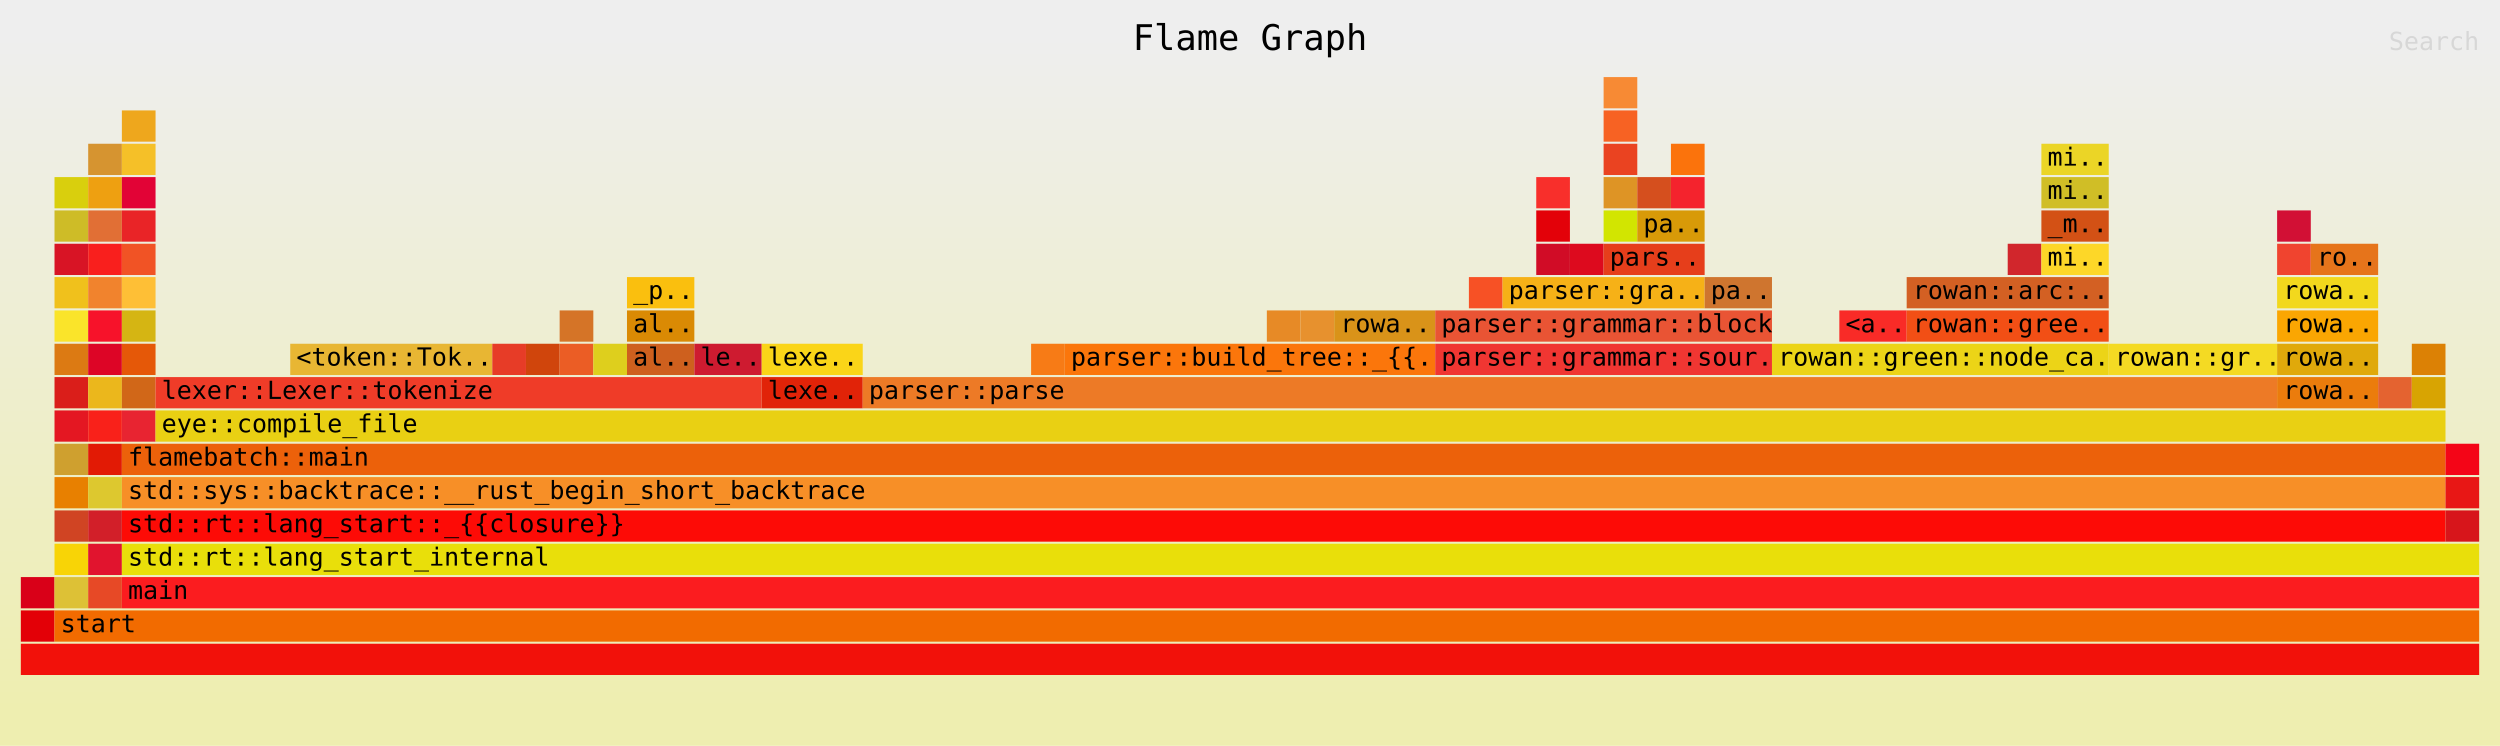
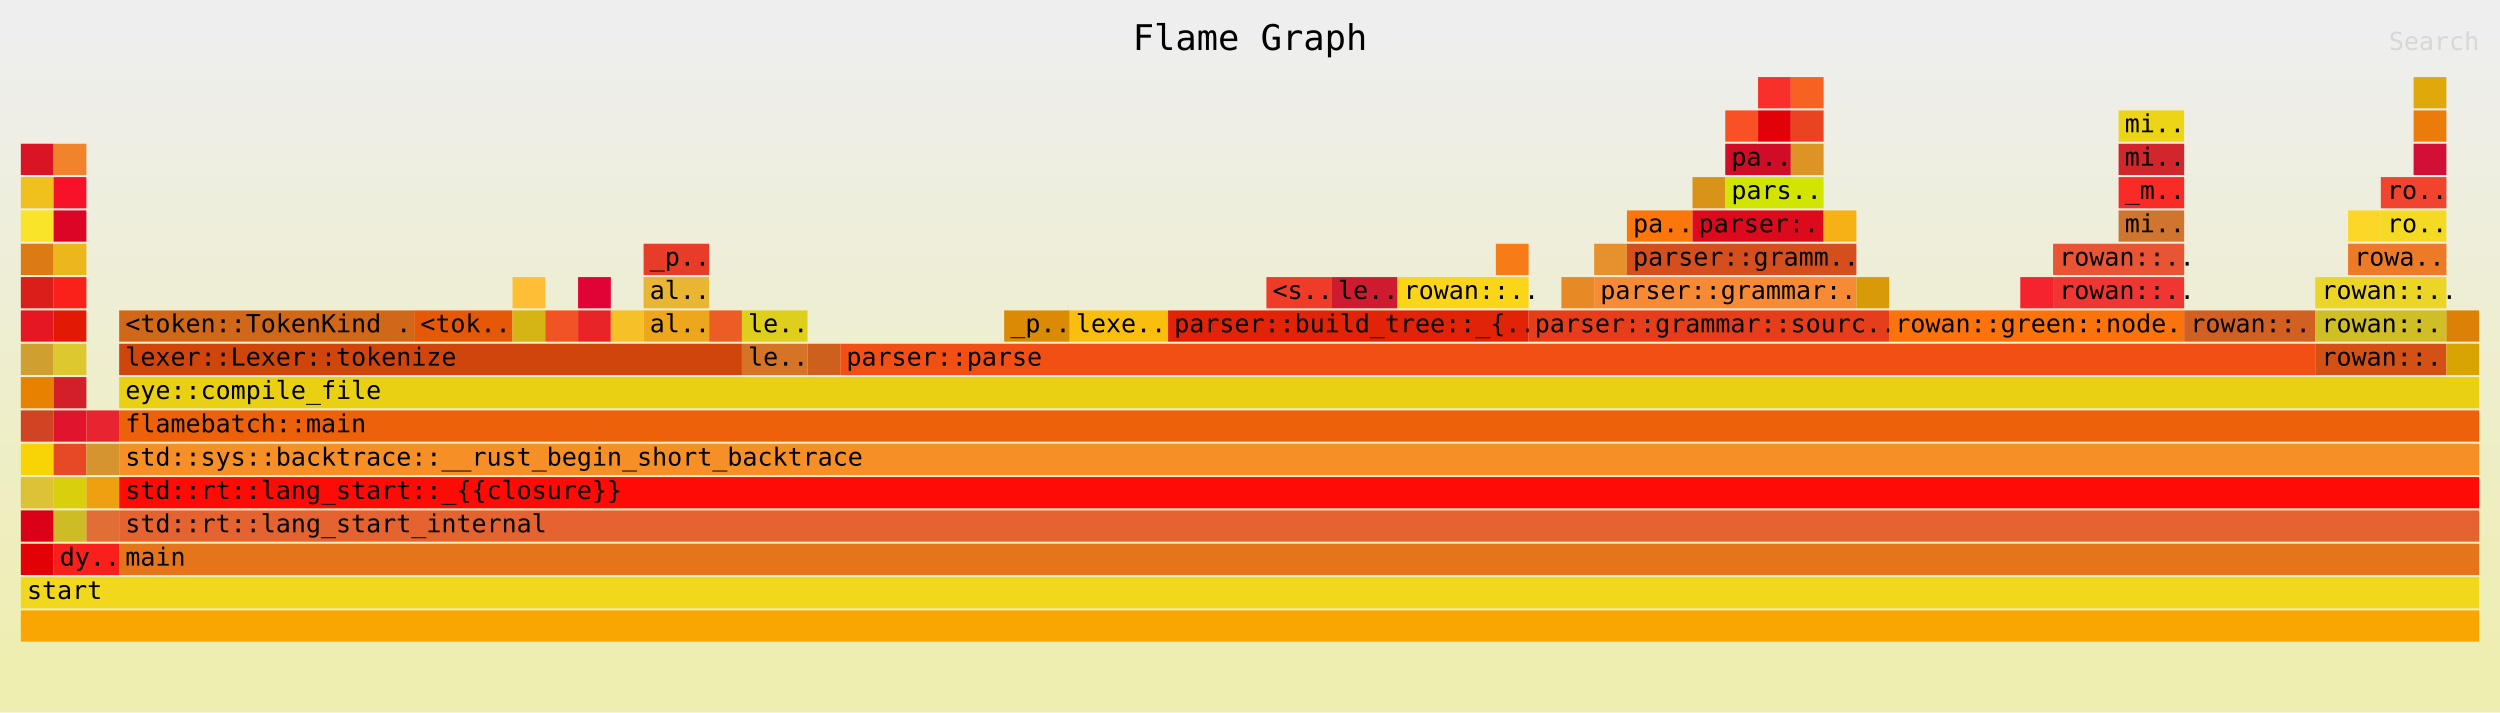
- <svg xmlns="http://www.w3.org/2000/svg" xmlns:ns1="http://github.com/jonhoo/inferno" version="1.1" width="1200" height="358" viewBox="0 0 1200 358">
+ <svg xmlns="http://www.w3.org/2000/svg" xmlns:ns1="http://github.com/jonhoo/inferno" version="1.1" width="1200" height="342" viewBox="0 0 1200 342">
  <defs>
    <linearGradient id="background" y1="0" y2="1" x1="0" x2="0">
      <stop stop-color="#eeeeee" offset="5%" />
      <stop stop-color="#eeeeb0" offset="95%" />
    </linearGradient>
  </defs>
  <style type="text/css">
text { font-family:monospace; font-size:12px }
#title { text-anchor:middle; font-size:17px; }
#matched { text-anchor:end; }
#search { text-anchor:end; opacity:0.1; cursor:pointer; }
#search:hover, #search.show { opacity:1; }
#subtitle { text-anchor:middle; font-color:rgb(160,160,160); }
#unzoom { cursor:pointer; }
#frames &gt; *:hover { stroke:black; stroke-width:0.5; cursor:pointer; }
.hide { display:none; }
.parent { opacity:0.5; }
</style>
-   <rect x="0" y="0" width="100%" height="358" fill="url(#background)" />
+   <rect x="0" y="0" width="100%" height="342" fill="url(#background)" />
  <text id="title" fill="rgb(0,0,0)" x="50%" y="24.00">Flame Graph</text>
-   <text id="details" fill="rgb(0,0,0)" x="10" y="341.00"> </text>
+   <text id="details" fill="rgb(0,0,0)" x="10" y="325.00"> </text>
  <text id="unzoom" class="hide" fill="rgb(0,0,0)" x="10" y="24.00">Reset Zoom</text>
  <text id="search" fill="rgb(0,0,0)" x="1190" y="24.00">Search</text>
-   <text id="matched" fill="rgb(0,0,0)" x="1190" y="341.00"> </text>
-   <svg id="frames" x="10" width="1180" total_samples="73">
-     <g>
-       <rect x="0%" y="293" width="1.37%" height="15" fill="rgb(227,0,7)" ns1:x="0" ns1:w="1" />
+   <text id="matched" fill="rgb(0,0,0)" x="1190" y="325.00"> </text>
+   <svg id="frames" x="10" width="1180" total_samples="75">
+     <g>
+       <rect x="0%" y="261" width="1.333%" height="15" fill="rgb(227,0,7)" ns1:x="0" ns1:w="1" />
+       <text x="0.25%" y="271.50" />
+     </g>
+     <g>
+       <rect x="0%" y="245" width="1.333%" height="15" fill="rgb(217,0,24)" ns1:x="0" ns1:w="1" />
+       <text x="0.25%" y="255.50" />
+     </g>
+     <g>
+       <rect x="0%" y="229" width="1.333%" height="15" fill="rgb(221,193,54)" ns1:x="0" ns1:w="1" />
+       <text x="0.25%" y="239.50" />
+     </g>
+     <g>
+       <rect x="0%" y="213" width="1.333%" height="15" fill="rgb(248,212,6)" ns1:x="0" ns1:w="1" />
+       <text x="0.25%" y="223.50" />
+     </g>
+     <g>
+       <rect x="0%" y="197" width="1.333%" height="15" fill="rgb(208,68,35)" ns1:x="0" ns1:w="1" />
+       <text x="0.25%" y="207.50" />
+     </g>
+     <g>
+       <rect x="0%" y="181" width="1.333%" height="15" fill="rgb(232,128,0)" ns1:x="0" ns1:w="1" />
+       <text x="0.25%" y="191.50" />
+     </g>
+     <g>
+       <rect x="0%" y="165" width="1.333%" height="15" fill="rgb(207,160,47)" ns1:x="0" ns1:w="1" />
+       <text x="0.25%" y="175.50" />
+     </g>
+     <g>
+       <rect x="0%" y="149" width="1.333%" height="15" fill="rgb(228,23,34)" ns1:x="0" ns1:w="1" />
+       <text x="0.25%" y="159.50" />
+     </g>
+     <g>
+       <rect x="0%" y="133" width="1.333%" height="15" fill="rgb(218,30,26)" ns1:x="0" ns1:w="1" />
+       <text x="0.25%" y="143.50" />
+     </g>
+     <g>
+       <rect x="0%" y="117" width="1.333%" height="15" fill="rgb(220,122,19)" ns1:x="0" ns1:w="1" />
+       <text x="0.25%" y="127.50" />
+     </g>
+     <g>
+       <rect x="0%" y="101" width="1.333%" height="15" fill="rgb(250,228,42)" ns1:x="0" ns1:w="1" />
+       <text x="0.25%" y="111.50" />
+     </g>
+     <g>
+       <rect x="0%" y="85" width="1.333%" height="15" fill="rgb(240,193,28)" ns1:x="0" ns1:w="1" />
+       <text x="0.25%" y="95.50" />
+     </g>
+     <g>
+       <rect x="0%" y="69" width="1.333%" height="15" fill="rgb(216,20,37)" ns1:x="0" ns1:w="1" />
+       <text x="0.25%" y="79.50" />
+     </g>
+     <g>
+       <rect x="1.333%" y="245" width="1.333%" height="15" fill="rgb(206,188,39)" ns1:x="1" ns1:w="1" />
+       <text x="1.583%" y="255.50" />
+     </g>
+     <g>
+       <rect x="1.333%" y="229" width="1.333%" height="15" fill="rgb(217,207,13)" ns1:x="1" ns1:w="1" />
+       <text x="1.583%" y="239.50" />
+     </g>
+     <g>
+       <rect x="1.333%" y="213" width="1.333%" height="15" fill="rgb(231,73,38)" ns1:x="1" ns1:w="1" />
+       <text x="1.583%" y="223.50" />
+     </g>
+     <g>
+       <rect x="1.333%" y="197" width="1.333%" height="15" fill="rgb(225,20,46)" ns1:x="1" ns1:w="1" />
+       <text x="1.583%" y="207.50" />
+     </g>
+     <g>
+       <rect x="1.333%" y="181" width="1.333%" height="15" fill="rgb(210,31,41)" ns1:x="1" ns1:w="1" />
+       <text x="1.583%" y="191.50" />
+     </g>
+     <g>
+       <rect x="1.333%" y="165" width="1.333%" height="15" fill="rgb(221,200,47)" ns1:x="1" ns1:w="1" />
+       <text x="1.583%" y="175.50" />
+     </g>
+     <g>
+       <rect x="1.333%" y="149" width="1.333%" height="15" fill="rgb(226,26,5)" ns1:x="1" ns1:w="1" />
+       <text x="1.583%" y="159.50" />
+     </g>
+     <g>
+       <rect x="1.333%" y="133" width="1.333%" height="15" fill="rgb(249,33,26)" ns1:x="1" ns1:w="1" />
+       <text x="1.583%" y="143.50" />
+     </g>
+     <g>
+       <rect x="1.333%" y="117" width="1.333%" height="15" fill="rgb(235,183,28)" ns1:x="1" ns1:w="1" />
+       <text x="1.583%" y="127.50" />
+     </g>
+     <g>
+       <rect x="1.333%" y="101" width="1.333%" height="15" fill="rgb(221,5,38)" ns1:x="1" ns1:w="1" />
+       <text x="1.583%" y="111.50" />
+     </g>
+     <g>
+       <rect x="1.333%" y="85" width="1.333%" height="15" fill="rgb(247,18,42)" ns1:x="1" ns1:w="1" />
+       <text x="1.583%" y="95.50" />
+     </g>
+     <g>
+       <rect x="1.333%" y="69" width="1.333%" height="15" fill="rgb(241,131,45)" ns1:x="1" ns1:w="1" />
+       <text x="1.583%" y="79.50" />
+     </g>
+     <g>
+       <rect x="1.333%" y="261" width="2.667%" height="15" fill="rgb(249,31,29)" ns1:x="1" ns1:w="2" />
+       <text x="1.583%" y="271.50">dy..</text>
+     </g>
+     <g>
+       <rect x="2.667%" y="245" width="1.333%" height="15" fill="rgb(225,111,53)" ns1:x="2" ns1:w="1" />
+       <text x="2.917%" y="255.50" />
+     </g>
+     <g>
+       <rect x="2.667%" y="229" width="1.333%" height="15" fill="rgb(238,160,17)" ns1:x="2" ns1:w="1" />
+       <text x="2.917%" y="239.50" />
+     </g>
+     <g>
+       <rect x="2.667%" y="213" width="1.333%" height="15" fill="rgb(214,148,48)" ns1:x="2" ns1:w="1" />
+       <text x="2.917%" y="223.50" />
+     </g>
+     <g>
+       <rect x="2.667%" y="197" width="1.333%" height="15" fill="rgb(232,36,49)" ns1:x="2" ns1:w="1" />
+       <text x="2.917%" y="207.50" />
+     </g>
+     <g>
+       <rect x="4%" y="149" width="12%" height="15" fill="rgb(209,103,24)" ns1:x="3" ns1:w="9" />
+       <text x="4.25%" y="159.50">&lt;token::TokenKind ..</text>
+     </g>
+     <g>
+       <rect x="16%" y="149" width="4%" height="15" fill="rgb(229,88,8)" ns1:x="12" ns1:w="3" />
+       <text x="16.25%" y="159.50">&lt;tok..</text>
+     </g>
+     <g>
+       <rect x="20%" y="149" width="1.333%" height="15" fill="rgb(213,181,19)" ns1:x="15" ns1:w="1" />
+       <text x="20.25%" y="159.50" />
+     </g>
+     <g>
+       <rect x="20%" y="133" width="1.333%" height="15" fill="rgb(254,191,54)" ns1:x="15" ns1:w="1" />
+       <text x="20.25%" y="143.50" />
+     </g>
+     <g>
+       <rect x="21.333%" y="149" width="1.333%" height="15" fill="rgb(241,83,37)" ns1:x="16" ns1:w="1" />
+       <text x="21.583%" y="159.50" />
+     </g>
+     <g>
+       <rect x="22.667%" y="149" width="1.333%" height="15" fill="rgb(233,36,39)" ns1:x="17" ns1:w="1" />
+       <text x="22.917%" y="159.50" />
+     </g>
+     <g>
+       <rect x="22.667%" y="133" width="1.333%" height="15" fill="rgb(226,3,54)" ns1:x="17" ns1:w="1" />
+       <text x="22.917%" y="143.50" />
+     </g>
+     <g>
+       <rect x="24%" y="149" width="1.333%" height="15" fill="rgb(245,192,40)" ns1:x="18" ns1:w="1" />
+       <text x="24.25%" y="159.50" />
+     </g>
+     <g>
+       <rect x="25.333%" y="149" width="2.667%" height="15" fill="rgb(238,167,29)" ns1:x="19" ns1:w="2" />
+       <text x="25.583%" y="159.50">al..</text>
+     </g>
+     <g>
+       <rect x="25.333%" y="133" width="2.667%" height="15" fill="rgb(232,182,51)" ns1:x="19" ns1:w="2" />
+       <text x="25.583%" y="143.50">al..</text>
+     </g>
+     <g>
+       <rect x="25.333%" y="117" width="2.667%" height="15" fill="rgb(231,60,39)" ns1:x="19" ns1:w="2" />
+       <text x="25.583%" y="127.50">_p..</text>
+     </g>
+     <g>
+       <rect x="4%" y="165" width="25.333%" height="15" fill="rgb(208,69,12)" ns1:x="3" ns1:w="19" />
+       <text x="4.25%" y="175.50">lexer::Lexer::tokenize</text>
+     </g>
+     <g>
+       <rect x="28%" y="149" width="1.333%" height="15" fill="rgb(235,93,37)" ns1:x="21" ns1:w="1" />
+       <text x="28.25%" y="159.50" />
+     </g>
+     <g>
+       <rect x="29.333%" y="165" width="2.667%" height="15" fill="rgb(213,116,39)" ns1:x="22" ns1:w="2" />
+       <text x="29.583%" y="175.50">le..</text>
+     </g>
+     <g>
+       <rect x="29.333%" y="149" width="2.667%" height="15" fill="rgb(222,207,29)" ns1:x="22" ns1:w="2" />
+       <text x="29.583%" y="159.50">le..</text>
+     </g>
+     <g>
+       <rect x="32%" y="165" width="1.333%" height="15" fill="rgb(206,96,30)" ns1:x="24" ns1:w="1" />
+       <text x="32.25%" y="175.50" />
+     </g>
+     <g>
+       <rect x="40%" y="149" width="2.667%" height="15" fill="rgb(218,138,4)" ns1:x="30" ns1:w="2" />
+       <text x="40.25%" y="159.50">_p..</text>
+     </g>
+     <g>
+       <rect x="42.667%" y="149" width="4%" height="15" fill="rgb(250,191,14)" ns1:x="32" ns1:w="3" />
+       <text x="42.917%" y="159.50">lexe..</text>
+     </g>
+     <g>
+       <rect x="50.667%" y="133" width="2.667%" height="15" fill="rgb(239,60,40)" ns1:x="38" ns1:w="2" />
+       <text x="50.917%" y="143.50">&lt;s..</text>
+     </g>
+     <g>
+       <rect x="53.333%" y="133" width="2.667%" height="15" fill="rgb(206,27,48)" ns1:x="40" ns1:w="2" />
+       <text x="53.583%" y="143.50">le..</text>
+     </g>
+     <g>
+       <rect x="46.667%" y="149" width="14.667%" height="15" fill="rgb(225,35,8)" ns1:x="35" ns1:w="11" />
+       <text x="46.917%" y="159.50">parser::build_tree::_{..</text>
+     </g>
+     <g>
+       <rect x="56%" y="133" width="5.333%" height="15" fill="rgb(250,213,24)" ns1:x="42" ns1:w="4" />
+       <text x="56.25%" y="143.50">rowan::..</text>
+     </g>
+     <g>
+       <rect x="60%" y="117" width="1.333%" height="15" fill="rgb(247,123,22)" ns1:x="45" ns1:w="1" />
+       <text x="60.25%" y="127.50" />
+     </g>
+     <g>
+       <rect x="62.667%" y="133" width="1.333%" height="15" fill="rgb(231,138,38)" ns1:x="47" ns1:w="1" />
+       <text x="62.917%" y="143.50" />
+     </g>
+     <g>
+       <rect x="64%" y="117" width="1.333%" height="15" fill="rgb(231,145,46)" ns1:x="48" ns1:w="1" />
+       <text x="64.25%" y="127.50" />
+     </g>
+     <g>
+       <rect x="65.333%" y="101" width="2.667%" height="15" fill="rgb(251,118,11)" ns1:x="49" ns1:w="2" />
+       <text x="65.583%" y="111.50">pa..</text>
+     </g>
+     <g>
+       <rect x="68%" y="85" width="1.333%" height="15" fill="rgb(217,147,25)" ns1:x="51" ns1:w="1" />
+       <text x="68.25%" y="95.50" />
+     </g>
+     <g>
+       <rect x="69.333%" y="53" width="1.333%" height="15" fill="rgb(247,81,37)" ns1:x="52" ns1:w="1" />
+       <text x="69.583%" y="63.50" />
+     </g>
+     <g>
+       <rect x="69.333%" y="69" width="2.667%" height="15" fill="rgb(209,12,38)" ns1:x="52" ns1:w="2" />
+       <text x="69.583%" y="79.50">pa..</text>
+     </g>
+     <g>
+       <rect x="70.667%" y="53" width="1.333%" height="15" fill="rgb(227,1,9)" ns1:x="53" ns1:w="1" />
+       <text x="70.917%" y="63.50" />
+     </g>
+     <g>
+       <rect x="70.667%" y="37" width="1.333%" height="15" fill="rgb(248,47,43)" ns1:x="53" ns1:w="1" />
+       <text x="70.917%" y="47.50" />
+     </g>
+     <g>
+       <rect x="68%" y="101" width="5.333%" height="15" fill="rgb(221,10,30)" ns1:x="51" ns1:w="4" />
+       <text x="68.25%" y="111.50">parser:..</text>
+     </g>
+     <g>
+       <rect x="69.333%" y="85" width="4%" height="15" fill="rgb(210,229,1)" ns1:x="52" ns1:w="3" />
+       <text x="69.583%" y="95.50">pars..</text>
+     </g>
+     <g>
+       <rect x="72%" y="69" width="1.333%" height="15" fill="rgb(222,148,37)" ns1:x="54" ns1:w="1" />
+       <text x="72.25%" y="79.50" />
+     </g>
+     <g>
+       <rect x="72%" y="53" width="1.333%" height="15" fill="rgb(234,67,33)" ns1:x="54" ns1:w="1" />
+       <text x="72.25%" y="63.50" />
+     </g>
+     <g>
+       <rect x="72%" y="37" width="1.333%" height="15" fill="rgb(247,98,35)" ns1:x="54" ns1:w="1" />
+       <text x="72.25%" y="47.50" />
+     </g>
+     <g>
+       <rect x="64%" y="133" width="10.667%" height="15" fill="rgb(247,138,52)" ns1:x="48" ns1:w="8" />
+       <text x="64.25%" y="143.50">parser::grammar:..</text>
+     </g>
+     <g>
+       <rect x="65.333%" y="117" width="9.333%" height="15" fill="rgb(213,79,30)" ns1:x="49" ns1:w="7" />
+       <text x="65.583%" y="127.50">parser::gramm..</text>
+     </g>
+     <g>
+       <rect x="73.333%" y="101" width="1.333%" height="15" fill="rgb(246,177,23)" ns1:x="55" ns1:w="1" />
+       <text x="73.583%" y="111.50" />
+     </g>
+     <g>
+       <rect x="61.333%" y="149" width="14.667%" height="15" fill="rgb(230,62,27)" ns1:x="46" ns1:w="11" />
+       <text x="61.583%" y="159.50">parser::grammar::sourc..</text>
+     </g>
+     <g>
+       <rect x="74.667%" y="133" width="1.333%" height="15" fill="rgb(216,154,8)" ns1:x="56" ns1:w="1" />
+       <text x="74.917%" y="143.50" />
+     </g>
+     <g>
+       <rect x="81.333%" y="133" width="1.333%" height="15" fill="rgb(244,35,45)" ns1:x="61" ns1:w="1" />
+       <text x="81.583%" y="143.50" />
+     </g>
+     <g>
+       <rect x="76%" y="149" width="12%" height="15" fill="rgb(251,115,12)" ns1:x="57" ns1:w="9" />
+       <text x="76.25%" y="159.50">rowan::green::node..</text>
+     </g>
+     <g>
+       <rect x="82.667%" y="133" width="5.333%" height="15" fill="rgb(240,54,50)" ns1:x="62" ns1:w="4" />
+       <text x="82.917%" y="143.50">rowan::..</text>
+     </g>
+     <g>
+       <rect x="82.667%" y="117" width="5.333%" height="15" fill="rgb(233,84,52)" ns1:x="62" ns1:w="4" />
+       <text x="82.917%" y="127.50">rowan::..</text>
+     </g>
+     <g>
+       <rect x="85.333%" y="101" width="2.667%" height="15" fill="rgb(207,117,47)" ns1:x="64" ns1:w="2" />
+       <text x="85.583%" y="111.50">mi..</text>
+     </g>
+     <g>
+       <rect x="85.333%" y="85" width="2.667%" height="15" fill="rgb(249,43,39)" ns1:x="64" ns1:w="2" />
+       <text x="85.583%" y="95.50">_m..</text>
+     </g>
+     <g>
+       <rect x="85.333%" y="69" width="2.667%" height="15" fill="rgb(209,38,44)" ns1:x="64" ns1:w="2" />
+       <text x="85.583%" y="79.50">mi..</text>
+     </g>
+     <g>
+       <rect x="85.333%" y="53" width="2.667%" height="15" fill="rgb(236,212,23)" ns1:x="64" ns1:w="2" />
+       <text x="85.583%" y="63.50">mi..</text>
+     </g>
+     <g>
+       <rect x="33.333%" y="165" width="60%" height="15" fill="rgb(242,79,21)" ns1:x="25" ns1:w="45" />
+       <text x="33.583%" y="175.50">parser::parse</text>
+     </g>
+     <g>
+       <rect x="88%" y="149" width="5.333%" height="15" fill="rgb(211,96,35)" ns1:x="66" ns1:w="4" />
+       <text x="88.25%" y="159.50">rowan::..</text>
+     </g>
+     <g>
+       <rect x="94.667%" y="101" width="1.333%" height="15" fill="rgb(253,215,40)" ns1:x="71" ns1:w="1" />
+       <text x="94.917%" y="111.50" />
+     </g>
+     <g>
+       <rect x="93.333%" y="165" width="5.333%" height="15" fill="rgb(211,81,21)" ns1:x="70" ns1:w="4" />
+       <text x="93.583%" y="175.50">rowan::..</text>
+     </g>
+     <g>
+       <rect x="93.333%" y="149" width="5.333%" height="15" fill="rgb(208,190,38)" ns1:x="70" ns1:w="4" />
+       <text x="93.583%" y="159.50">rowan::..</text>
+     </g>
+     <g>
+       <rect x="93.333%" y="133" width="5.333%" height="15" fill="rgb(235,213,38)" ns1:x="70" ns1:w="4" />
+       <text x="93.583%" y="143.50">rowan::..</text>
+     </g>
+     <g>
+       <rect x="94.667%" y="117" width="4%" height="15" fill="rgb(237,122,38)" ns1:x="71" ns1:w="3" />
+       <text x="94.917%" y="127.50">rowa..</text>
+     </g>
+     <g>
+       <rect x="96%" y="101" width="2.667%" height="15" fill="rgb(244,218,35)" ns1:x="72" ns1:w="2" />
+       <text x="96.25%" y="111.50">ro..</text>
+     </g>
+     <g>
+       <rect x="96%" y="85" width="2.667%" height="15" fill="rgb(240,68,47)" ns1:x="72" ns1:w="2" />
+       <text x="96.25%" y="95.50">ro..</text>
+     </g>
+     <g>
+       <rect x="97.333%" y="69" width="1.333%" height="15" fill="rgb(210,16,53)" ns1:x="73" ns1:w="1" />
+       <text x="97.583%" y="79.50" />
+     </g>
+     <g>
+       <rect x="97.333%" y="53" width="1.333%" height="15" fill="rgb(235,124,12)" ns1:x="73" ns1:w="1" />
+       <text x="97.583%" y="63.50" />
+     </g>
+     <g>
+       <rect x="97.333%" y="37" width="1.333%" height="15" fill="rgb(224,169,11)" ns1:x="73" ns1:w="1" />
+       <text x="97.583%" y="47.50" />
+     </g>
+     <g>
+       <rect x="0%" y="293" width="100%" height="15" fill="rgb(250,166,2)" ns1:x="0" ns1:w="75" />
      <text x="0.25%" y="303.50" />
    </g>
    <g>
-       <rect x="0%" y="277" width="1.37%" height="15" fill="rgb(217,0,24)" ns1:x="0" ns1:w="1" />
-       <text x="0.25%" y="287.50" />
-     </g>
-     <g>
-       <rect x="1.37%" y="277" width="1.37%" height="15" fill="rgb(221,193,54)" ns1:x="1" ns1:w="1" />
-       <text x="1.62%" y="287.50" />
-     </g>
-     <g>
-       <rect x="1.37%" y="261" width="1.37%" height="15" fill="rgb(248,212,6)" ns1:x="1" ns1:w="1" />
-       <text x="1.62%" y="271.50" />
-     </g>
-     <g>
-       <rect x="1.37%" y="245" width="1.37%" height="15" fill="rgb(208,68,35)" ns1:x="1" ns1:w="1" />
-       <text x="1.62%" y="255.50" />
-     </g>
-     <g>
-       <rect x="1.37%" y="229" width="1.37%" height="15" fill="rgb(232,128,0)" ns1:x="1" ns1:w="1" />
-       <text x="1.62%" y="239.50" />
-     </g>
-     <g>
-       <rect x="1.37%" y="213" width="1.37%" height="15" fill="rgb(207,160,47)" ns1:x="1" ns1:w="1" />
-       <text x="1.62%" y="223.50" />
-     </g>
-     <g>
-       <rect x="1.37%" y="197" width="1.37%" height="15" fill="rgb(228,23,34)" ns1:x="1" ns1:w="1" />
-       <text x="1.62%" y="207.50" />
-     </g>
-     <g>
-       <rect x="1.37%" y="181" width="1.37%" height="15" fill="rgb(218,30,26)" ns1:x="1" ns1:w="1" />
-       <text x="1.62%" y="191.50" />
-     </g>
-     <g>
-       <rect x="1.37%" y="165" width="1.37%" height="15" fill="rgb(220,122,19)" ns1:x="1" ns1:w="1" />
-       <text x="1.62%" y="175.50" />
-     </g>
-     <g>
-       <rect x="1.37%" y="149" width="1.37%" height="15" fill="rgb(250,228,42)" ns1:x="1" ns1:w="1" />
-       <text x="1.62%" y="159.50" />
-     </g>
-     <g>
-       <rect x="1.37%" y="133" width="1.37%" height="15" fill="rgb(240,193,28)" ns1:x="1" ns1:w="1" />
-       <text x="1.62%" y="143.50" />
-     </g>
-     <g>
-       <rect x="1.37%" y="117" width="1.37%" height="15" fill="rgb(216,20,37)" ns1:x="1" ns1:w="1" />
-       <text x="1.62%" y="127.50" />
-     </g>
-     <g>
-       <rect x="1.37%" y="101" width="1.37%" height="15" fill="rgb(206,188,39)" ns1:x="1" ns1:w="1" />
-       <text x="1.62%" y="111.50" />
-     </g>
-     <g>
-       <rect x="1.37%" y="85" width="1.37%" height="15" fill="rgb(217,207,13)" ns1:x="1" ns1:w="1" />
-       <text x="1.62%" y="95.50" />
-     </g>
-     <g>
-       <rect x="2.74%" y="277" width="1.37%" height="15" fill="rgb(231,73,38)" ns1:x="2" ns1:w="1" />
-       <text x="2.99%" y="287.50" />
-     </g>
-     <g>
-       <rect x="2.74%" y="261" width="1.37%" height="15" fill="rgb(225,20,46)" ns1:x="2" ns1:w="1" />
-       <text x="2.99%" y="271.50" />
-     </g>
-     <g>
-       <rect x="2.74%" y="245" width="1.37%" height="15" fill="rgb(210,31,41)" ns1:x="2" ns1:w="1" />
-       <text x="2.99%" y="255.50" />
-     </g>
-     <g>
-       <rect x="2.74%" y="229" width="1.37%" height="15" fill="rgb(221,200,47)" ns1:x="2" ns1:w="1" />
-       <text x="2.99%" y="239.50" />
-     </g>
-     <g>
-       <rect x="2.74%" y="213" width="1.37%" height="15" fill="rgb(226,26,5)" ns1:x="2" ns1:w="1" />
-       <text x="2.99%" y="223.50" />
-     </g>
-     <g>
-       <rect x="2.74%" y="197" width="1.37%" height="15" fill="rgb(249,33,26)" ns1:x="2" ns1:w="1" />
-       <text x="2.99%" y="207.50" />
-     </g>
-     <g>
-       <rect x="2.74%" y="181" width="1.37%" height="15" fill="rgb(235,183,28)" ns1:x="2" ns1:w="1" />
-       <text x="2.99%" y="191.50" />
-     </g>
-     <g>
-       <rect x="2.74%" y="165" width="1.37%" height="15" fill="rgb(221,5,38)" ns1:x="2" ns1:w="1" />
-       <text x="2.99%" y="175.50" />
-     </g>
-     <g>
-       <rect x="2.74%" y="149" width="1.37%" height="15" fill="rgb(247,18,42)" ns1:x="2" ns1:w="1" />
-       <text x="2.99%" y="159.50" />
-     </g>
-     <g>
-       <rect x="2.74%" y="133" width="1.37%" height="15" fill="rgb(241,131,45)" ns1:x="2" ns1:w="1" />
-       <text x="2.99%" y="143.50" />
-     </g>
-     <g>
-       <rect x="2.74%" y="117" width="1.37%" height="15" fill="rgb(249,31,29)" ns1:x="2" ns1:w="1" />
-       <text x="2.99%" y="127.50" />
-     </g>
-     <g>
-       <rect x="2.74%" y="101" width="1.37%" height="15" fill="rgb(225,111,53)" ns1:x="2" ns1:w="1" />
-       <text x="2.99%" y="111.50" />
-     </g>
-     <g>
-       <rect x="2.74%" y="85" width="1.37%" height="15" fill="rgb(238,160,17)" ns1:x="2" ns1:w="1" />
-       <text x="2.99%" y="95.50" />
-     </g>
-     <g>
-       <rect x="2.74%" y="69" width="1.37%" height="15" fill="rgb(214,148,48)" ns1:x="2" ns1:w="1" />
-       <text x="2.99%" y="79.50" />
-     </g>
-     <g>
-       <rect x="4.11%" y="197" width="1.37%" height="15" fill="rgb(232,36,49)" ns1:x="3" ns1:w="1" />
-       <text x="4.36%" y="207.50" />
-     </g>
-     <g>
-       <rect x="4.11%" y="181" width="1.37%" height="15" fill="rgb(209,103,24)" ns1:x="3" ns1:w="1" />
-       <text x="4.36%" y="191.50" />
-     </g>
-     <g>
-       <rect x="4.11%" y="165" width="1.37%" height="15" fill="rgb(229,88,8)" ns1:x="3" ns1:w="1" />
-       <text x="4.36%" y="175.50" />
-     </g>
-     <g>
-       <rect x="4.11%" y="149" width="1.37%" height="15" fill="rgb(213,181,19)" ns1:x="3" ns1:w="1" />
-       <text x="4.36%" y="159.50" />
-     </g>
-     <g>
-       <rect x="4.11%" y="133" width="1.37%" height="15" fill="rgb(254,191,54)" ns1:x="3" ns1:w="1" />
-       <text x="4.36%" y="143.50" />
-     </g>
-     <g>
-       <rect x="4.11%" y="117" width="1.37%" height="15" fill="rgb(241,83,37)" ns1:x="3" ns1:w="1" />
-       <text x="4.36%" y="127.50" />
-     </g>
-     <g>
-       <rect x="4.11%" y="101" width="1.37%" height="15" fill="rgb(233,36,39)" ns1:x="3" ns1:w="1" />
-       <text x="4.36%" y="111.50" />
-     </g>
-     <g>
-       <rect x="4.11%" y="85" width="1.37%" height="15" fill="rgb(226,3,54)" ns1:x="3" ns1:w="1" />
-       <text x="4.36%" y="95.50" />
-     </g>
-     <g>
-       <rect x="4.11%" y="69" width="1.37%" height="15" fill="rgb(245,192,40)" ns1:x="3" ns1:w="1" />
-       <text x="4.36%" y="79.50" />
-     </g>
-     <g>
-       <rect x="4.11%" y="53" width="1.37%" height="15" fill="rgb(238,167,29)" ns1:x="3" ns1:w="1" />
-       <text x="4.36%" y="63.50" />
-     </g>
-     <g>
-       <rect x="10.959%" y="165" width="8.219%" height="15" fill="rgb(232,182,51)" ns1:x="8" ns1:w="6" />
-       <text x="11.209%" y="175.50">&lt;token::Tok..</text>
-     </g>
-     <g>
-       <rect x="19.178%" y="165" width="1.37%" height="15" fill="rgb(231,60,39)" ns1:x="14" ns1:w="1" />
-       <text x="19.428%" y="175.50" />
-     </g>
-     <g>
-       <rect x="20.548%" y="165" width="1.37%" height="15" fill="rgb(208,69,12)" ns1:x="15" ns1:w="1" />
-       <text x="20.798%" y="175.50" />
-     </g>
-     <g>
-       <rect x="21.918%" y="165" width="1.37%" height="15" fill="rgb(235,93,37)" ns1:x="16" ns1:w="1" />
-       <text x="22.168%" y="175.50" />
-     </g>
-     <g>
-       <rect x="21.918%" y="149" width="1.37%" height="15" fill="rgb(213,116,39)" ns1:x="16" ns1:w="1" />
-       <text x="22.168%" y="159.50" />
-     </g>
-     <g>
-       <rect x="23.288%" y="165" width="1.37%" height="15" fill="rgb(222,207,29)" ns1:x="17" ns1:w="1" />
-       <text x="23.538%" y="175.50" />
-     </g>
-     <g>
-       <rect x="24.657%" y="165" width="2.74%" height="15" fill="rgb(206,96,30)" ns1:x="18" ns1:w="2" />
-       <text x="24.907%" y="175.50">al..</text>
-     </g>
-     <g>
-       <rect x="24.657%" y="149" width="2.74%" height="15" fill="rgb(218,138,4)" ns1:x="18" ns1:w="2" />
-       <text x="24.907%" y="159.50">al..</text>
-     </g>
-     <g>
-       <rect x="24.657%" y="133" width="2.74%" height="15" fill="rgb(250,191,14)" ns1:x="18" ns1:w="2" />
-       <text x="24.907%" y="143.50">_p..</text>
-     </g>
-     <g>
-       <rect x="5.479%" y="181" width="24.657%" height="15" fill="rgb(239,60,40)" ns1:x="4" ns1:w="18" />
-       <text x="5.729%" y="191.50">lexer::Lexer::tokenize</text>
-     </g>
-     <g>
-       <rect x="27.397%" y="165" width="2.74%" height="15" fill="rgb(206,27,48)" ns1:x="20" ns1:w="2" />
-       <text x="27.647%" y="175.50">le..</text>
-     </g>
-     <g>
-       <rect x="30.137%" y="181" width="4.11%" height="15" fill="rgb(225,35,8)" ns1:x="22" ns1:w="3" />
-       <text x="30.387%" y="191.50">lexe..</text>
-     </g>
-     <g>
-       <rect x="30.137%" y="165" width="4.11%" height="15" fill="rgb(250,213,24)" ns1:x="22" ns1:w="3" />
-       <text x="30.387%" y="175.50">lexe..</text>
-     </g>
-     <g>
-       <rect x="41.096%" y="165" width="1.37%" height="15" fill="rgb(247,123,22)" ns1:x="30" ns1:w="1" />
-       <text x="41.346%" y="175.50" />
-     </g>
-     <g>
-       <rect x="50.685%" y="149" width="1.37%" height="15" fill="rgb(231,138,38)" ns1:x="37" ns1:w="1" />
-       <text x="50.935%" y="159.50" />
-     </g>
-     <g>
-       <rect x="52.055%" y="149" width="1.37%" height="15" fill="rgb(231,145,46)" ns1:x="38" ns1:w="1" />
-       <text x="52.305%" y="159.50" />
-     </g>
-     <g>
-       <rect x="42.466%" y="165" width="15.069%" height="15" fill="rgb(251,118,11)" ns1:x="31" ns1:w="11" />
-       <text x="42.716%" y="175.50">parser::build_tree::_{{..</text>
-     </g>
-     <g>
-       <rect x="53.425%" y="149" width="4.11%" height="15" fill="rgb(217,147,25)" ns1:x="39" ns1:w="3" />
-       <text x="53.675%" y="159.50">rowa..</text>
-     </g>
-     <g>
-       <rect x="58.904%" y="133" width="1.37%" height="15" fill="rgb(247,81,37)" ns1:x="43" ns1:w="1" />
-       <text x="59.154%" y="143.50" />
-     </g>
-     <g>
-       <rect x="61.644%" y="117" width="1.37%" height="15" fill="rgb(209,12,38)" ns1:x="45" ns1:w="1" />
-       <text x="61.894%" y="127.50" />
-     </g>
-     <g>
-       <rect x="61.644%" y="101" width="1.37%" height="15" fill="rgb(227,1,9)" ns1:x="45" ns1:w="1" />
-       <text x="61.894%" y="111.50" />
-     </g>
-     <g>
-       <rect x="61.644%" y="85" width="1.37%" height="15" fill="rgb(248,47,43)" ns1:x="45" ns1:w="1" />
-       <text x="61.894%" y="95.50" />
-     </g>
-     <g>
-       <rect x="63.014%" y="117" width="1.37%" height="15" fill="rgb(221,10,30)" ns1:x="46" ns1:w="1" />
-       <text x="63.264%" y="127.50" />
-     </g>
-     <g>
-       <rect x="64.384%" y="101" width="1.37%" height="15" fill="rgb(210,229,1)" ns1:x="47" ns1:w="1" />
-       <text x="64.634%" y="111.50" />
-     </g>
-     <g>
-       <rect x="64.384%" y="85" width="1.37%" height="15" fill="rgb(222,148,37)" ns1:x="47" ns1:w="1" />
-       <text x="64.634%" y="95.50" />
-     </g>
-     <g>
-       <rect x="64.384%" y="69" width="1.37%" height="15" fill="rgb(234,67,33)" ns1:x="47" ns1:w="1" />
-       <text x="64.634%" y="79.50" />
-     </g>
-     <g>
-       <rect x="64.384%" y="53" width="1.37%" height="15" fill="rgb(247,98,35)" ns1:x="47" ns1:w="1" />
-       <text x="64.634%" y="63.50" />
-     </g>
-     <g>
-       <rect x="64.384%" y="37" width="1.37%" height="15" fill="rgb(247,138,52)" ns1:x="47" ns1:w="1" />
-       <text x="64.634%" y="47.50" />
-     </g>
-     <g>
-       <rect x="65.753%" y="85" width="1.37%" height="15" fill="rgb(213,79,30)" ns1:x="48" ns1:w="1" />
-       <text x="66.003%" y="95.50" />
-     </g>
-     <g>
-       <rect x="60.274%" y="133" width="8.219%" height="15" fill="rgb(246,177,23)" ns1:x="44" ns1:w="6" />
-       <text x="60.524%" y="143.50">parser::gra..</text>
-     </g>
-     <g>
-       <rect x="64.384%" y="117" width="4.11%" height="15" fill="rgb(230,62,27)" ns1:x="47" ns1:w="3" />
-       <text x="64.634%" y="127.50">pars..</text>
-     </g>
-     <g>
-       <rect x="65.753%" y="101" width="2.74%" height="15" fill="rgb(216,154,8)" ns1:x="48" ns1:w="2" />
-       <text x="66.003%" y="111.50">pa..</text>
-     </g>
-     <g>
-       <rect x="67.123%" y="85" width="1.37%" height="15" fill="rgb(244,35,45)" ns1:x="49" ns1:w="1" />
-       <text x="67.373%" y="95.50" />
-     </g>
-     <g>
-       <rect x="67.123%" y="69" width="1.37%" height="15" fill="rgb(251,115,12)" ns1:x="49" ns1:w="1" />
-       <text x="67.373%" y="79.50" />
-     </g>
-     <g>
-       <rect x="57.534%" y="165" width="13.699%" height="15" fill="rgb(240,54,50)" ns1:x="42" ns1:w="10" />
-       <text x="57.784%" y="175.50">parser::grammar::sour..</text>
-     </g>
-     <g>
-       <rect x="57.534%" y="149" width="13.699%" height="15" fill="rgb(233,84,52)" ns1:x="42" ns1:w="10" />
-       <text x="57.784%" y="159.50">parser::grammar::block</text>
-     </g>
-     <g>
-       <rect x="68.493%" y="133" width="2.74%" height="15" fill="rgb(207,117,47)" ns1:x="50" ns1:w="2" />
-       <text x="68.743%" y="143.50">pa..</text>
-     </g>
-     <g>
-       <rect x="73.973%" y="149" width="2.74%" height="15" fill="rgb(249,43,39)" ns1:x="54" ns1:w="2" />
-       <text x="74.223%" y="159.50">&lt;a..</text>
-     </g>
-     <g>
-       <rect x="80.822%" y="117" width="1.37%" height="15" fill="rgb(209,38,44)" ns1:x="59" ns1:w="1" />
-       <text x="81.072%" y="127.50" />
-     </g>
-     <g>
-       <rect x="71.233%" y="165" width="13.699%" height="15" fill="rgb(236,212,23)" ns1:x="52" ns1:w="10" />
-       <text x="71.483%" y="175.50">rowan::green::node_ca..</text>
-     </g>
-     <g>
-       <rect x="76.712%" y="149" width="8.219%" height="15" fill="rgb(242,79,21)" ns1:x="56" ns1:w="6" />
-       <text x="76.962%" y="159.50">rowan::gree..</text>
-     </g>
-     <g>
-       <rect x="76.712%" y="133" width="8.219%" height="15" fill="rgb(211,96,35)" ns1:x="56" ns1:w="6" />
-       <text x="76.962%" y="143.50">rowan::arc:..</text>
-     </g>
-     <g>
-       <rect x="82.192%" y="117" width="2.74%" height="15" fill="rgb(253,215,40)" ns1:x="60" ns1:w="2" />
-       <text x="82.442%" y="127.50">mi..</text>
-     </g>
-     <g>
-       <rect x="82.192%" y="101" width="2.74%" height="15" fill="rgb(211,81,21)" ns1:x="60" ns1:w="2" />
-       <text x="82.442%" y="111.50">_m..</text>
-     </g>
-     <g>
-       <rect x="82.192%" y="85" width="2.74%" height="15" fill="rgb(208,190,38)" ns1:x="60" ns1:w="2" />
-       <text x="82.442%" y="95.50">mi..</text>
-     </g>
-     <g>
-       <rect x="82.192%" y="69" width="2.74%" height="15" fill="rgb(235,213,38)" ns1:x="60" ns1:w="2" />
-       <text x="82.442%" y="79.50">mi..</text>
-     </g>
-     <g>
-       <rect x="34.247%" y="181" width="57.534%" height="15" fill="rgb(237,122,38)" ns1:x="25" ns1:w="42" />
-       <text x="34.497%" y="191.50">parser::parse</text>
-     </g>
-     <g>
-       <rect x="84.931%" y="165" width="6.849%" height="15" fill="rgb(244,218,35)" ns1:x="62" ns1:w="5" />
-       <text x="85.181%" y="175.50">rowan::gr..</text>
-     </g>
-     <g>
-       <rect x="91.781%" y="117" width="1.37%" height="15" fill="rgb(240,68,47)" ns1:x="67" ns1:w="1" />
-       <text x="92.031%" y="127.50" />
-     </g>
-     <g>
-       <rect x="91.781%" y="101" width="1.37%" height="15" fill="rgb(210,16,53)" ns1:x="67" ns1:w="1" />
-       <text x="92.031%" y="111.50" />
-     </g>
-     <g>
-       <rect x="91.781%" y="181" width="4.11%" height="15" fill="rgb(235,124,12)" ns1:x="67" ns1:w="3" />
-       <text x="92.031%" y="191.50">rowa..</text>
-     </g>
-     <g>
-       <rect x="91.781%" y="165" width="4.11%" height="15" fill="rgb(224,169,11)" ns1:x="67" ns1:w="3" />
-       <text x="92.031%" y="175.50">rowa..</text>
-     </g>
-     <g>
-       <rect x="91.781%" y="149" width="4.11%" height="15" fill="rgb(250,166,2)" ns1:x="67" ns1:w="3" />
-       <text x="92.031%" y="159.50">rowa..</text>
-     </g>
-     <g>
-       <rect x="91.781%" y="133" width="4.11%" height="15" fill="rgb(242,216,29)" ns1:x="67" ns1:w="3" />
-       <text x="92.031%" y="143.50">rowa..</text>
-     </g>
-     <g>
-       <rect x="93.151%" y="117" width="2.74%" height="15" fill="rgb(230,116,27)" ns1:x="68" ns1:w="2" />
-       <text x="93.401%" y="127.50">ro..</text>
-     </g>
-     <g>
-       <rect x="95.89%" y="181" width="1.37%" height="15" fill="rgb(228,99,48)" ns1:x="70" ns1:w="1" />
-       <text x="96.14%" y="191.50" />
-     </g>
-     <g>
-       <rect x="4.11%" y="245" width="94.52%" height="15" fill="rgb(253,11,6)" ns1:x="3" ns1:w="69" />
-       <text x="4.36%" y="255.50">std::rt::lang_start::_{{closure}}</text>
-     </g>
-     <g>
-       <rect x="4.11%" y="229" width="94.52%" height="15" fill="rgb(247,143,39)" ns1:x="3" ns1:w="69" />
-       <text x="4.36%" y="239.50">std::sys::backtrace::__rust_begin_short_backtrace</text>
-     </g>
-     <g>
-       <rect x="4.11%" y="213" width="94.52%" height="15" fill="rgb(236,97,10)" ns1:x="3" ns1:w="69" />
-       <text x="4.36%" y="223.50">flamebatch::main</text>
-     </g>
-     <g>
-       <rect x="5.479%" y="197" width="93.151%" height="15" fill="rgb(233,208,19)" ns1:x="4" ns1:w="68" />
-       <text x="5.729%" y="207.50">eye::compile_file</text>
-     </g>
-     <g>
-       <rect x="97.26%" y="181" width="1.37%" height="15" fill="rgb(216,164,2)" ns1:x="71" ns1:w="1" />
-       <text x="97.51%" y="191.50" />
-     </g>
-     <g>
-       <rect x="97.26%" y="165" width="1.37%" height="15" fill="rgb(220,129,5)" ns1:x="71" ns1:w="1" />
-       <text x="97.51%" y="175.50" />
-     </g>
-     <g>
-       <rect x="0%" y="309" width="100%" height="15" fill="rgb(242,17,10)" ns1:x="0" ns1:w="73" />
-       <text x="0.25%" y="319.50" />
-     </g>
-     <g>
-       <rect x="1.37%" y="293" width="98.63%" height="15" fill="rgb(242,107,0)" ns1:x="1" ns1:w="72" />
-       <text x="1.62%" y="303.50">start</text>
-     </g>
-     <g>
-       <rect x="4.11%" y="277" width="95.89%" height="15" fill="rgb(251,28,31)" ns1:x="3" ns1:w="70" />
-       <text x="4.36%" y="287.50">main</text>
-     </g>
-     <g>
-       <rect x="4.11%" y="261" width="95.89%" height="15" fill="rgb(233,223,10)" ns1:x="3" ns1:w="70" />
-       <text x="4.36%" y="271.50">std::rt::lang_start_internal</text>
-     </g>
-     <g>
-       <rect x="98.63%" y="245" width="1.37%" height="15" fill="rgb(215,21,27)" ns1:x="72" ns1:w="1" />
-       <text x="98.88%" y="255.50" />
-     </g>
-     <g>
-       <rect x="98.63%" y="229" width="1.37%" height="15" fill="rgb(232,23,21)" ns1:x="72" ns1:w="1" />
-       <text x="98.88%" y="239.50" />
-     </g>
-     <g>
-       <rect x="98.63%" y="213" width="1.37%" height="15" fill="rgb(244,5,23)" ns1:x="72" ns1:w="1" />
-       <text x="98.88%" y="223.50" />
+       <rect x="0%" y="277" width="100%" height="15" fill="rgb(242,216,29)" ns1:x="0" ns1:w="75" />
+       <text x="0.25%" y="287.50">start</text>
+     </g>
+     <g>
+       <rect x="4%" y="261" width="96%" height="15" fill="rgb(230,116,27)" ns1:x="3" ns1:w="72" />
+       <text x="4.25%" y="271.50">main</text>
+     </g>
+     <g>
+       <rect x="4%" y="245" width="96%" height="15" fill="rgb(228,99,48)" ns1:x="3" ns1:w="72" />
+       <text x="4.25%" y="255.50">std::rt::lang_start_internal</text>
+     </g>
+     <g>
+       <rect x="4%" y="229" width="96%" height="15" fill="rgb(253,11,6)" ns1:x="3" ns1:w="72" />
+       <text x="4.25%" y="239.50">std::rt::lang_start::_{{closure}}</text>
+     </g>
+     <g>
+       <rect x="4%" y="213" width="96%" height="15" fill="rgb(247,143,39)" ns1:x="3" ns1:w="72" />
+       <text x="4.25%" y="223.50">std::sys::backtrace::__rust_begin_short_backtrace</text>
+     </g>
+     <g>
+       <rect x="4%" y="197" width="96%" height="15" fill="rgb(236,97,10)" ns1:x="3" ns1:w="72" />
+       <text x="4.25%" y="207.50">flamebatch::main</text>
+     </g>
+     <g>
+       <rect x="4%" y="181" width="96%" height="15" fill="rgb(233,208,19)" ns1:x="3" ns1:w="72" />
+       <text x="4.25%" y="191.50">eye::compile_file</text>
+     </g>
+     <g>
+       <rect x="98.667%" y="165" width="1.333%" height="15" fill="rgb(216,164,2)" ns1:x="74" ns1:w="1" />
+       <text x="98.917%" y="175.50" />
+     </g>
+     <g>
+       <rect x="98.667%" y="149" width="1.333%" height="15" fill="rgb(220,129,5)" ns1:x="74" ns1:w="1" />
+       <text x="98.917%" y="159.50" />
    </g>
  </svg>
</svg>
